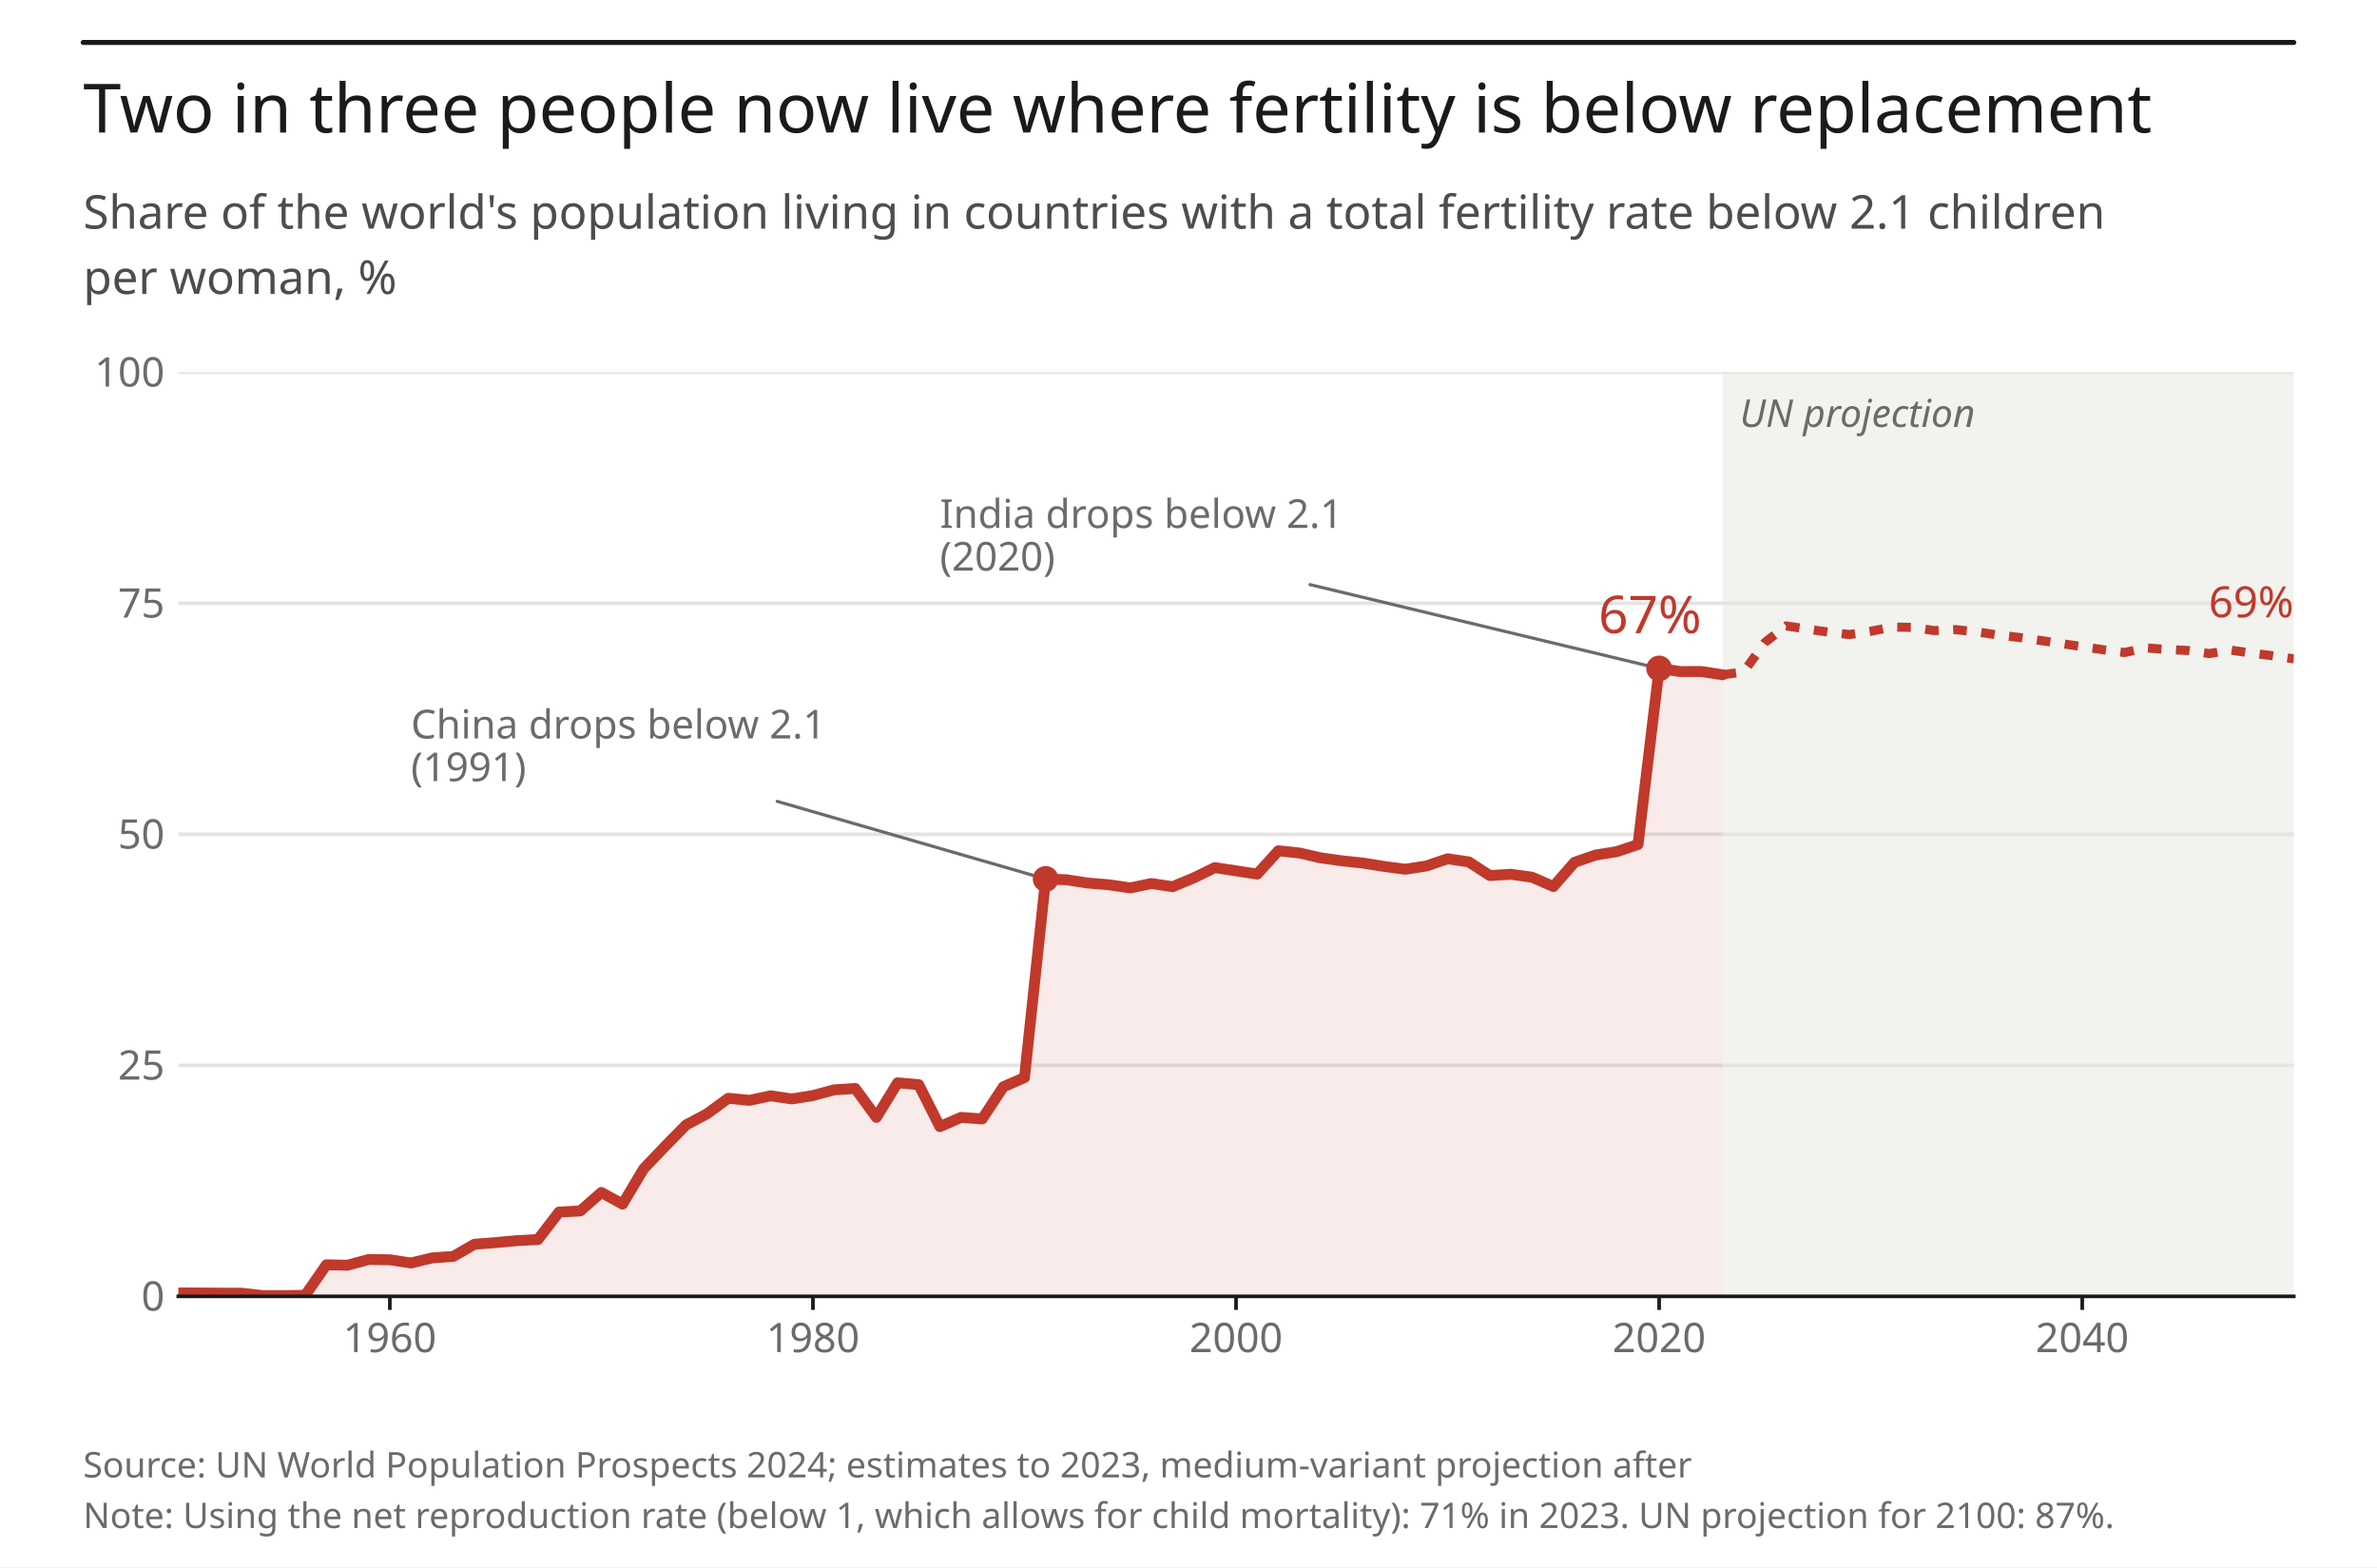
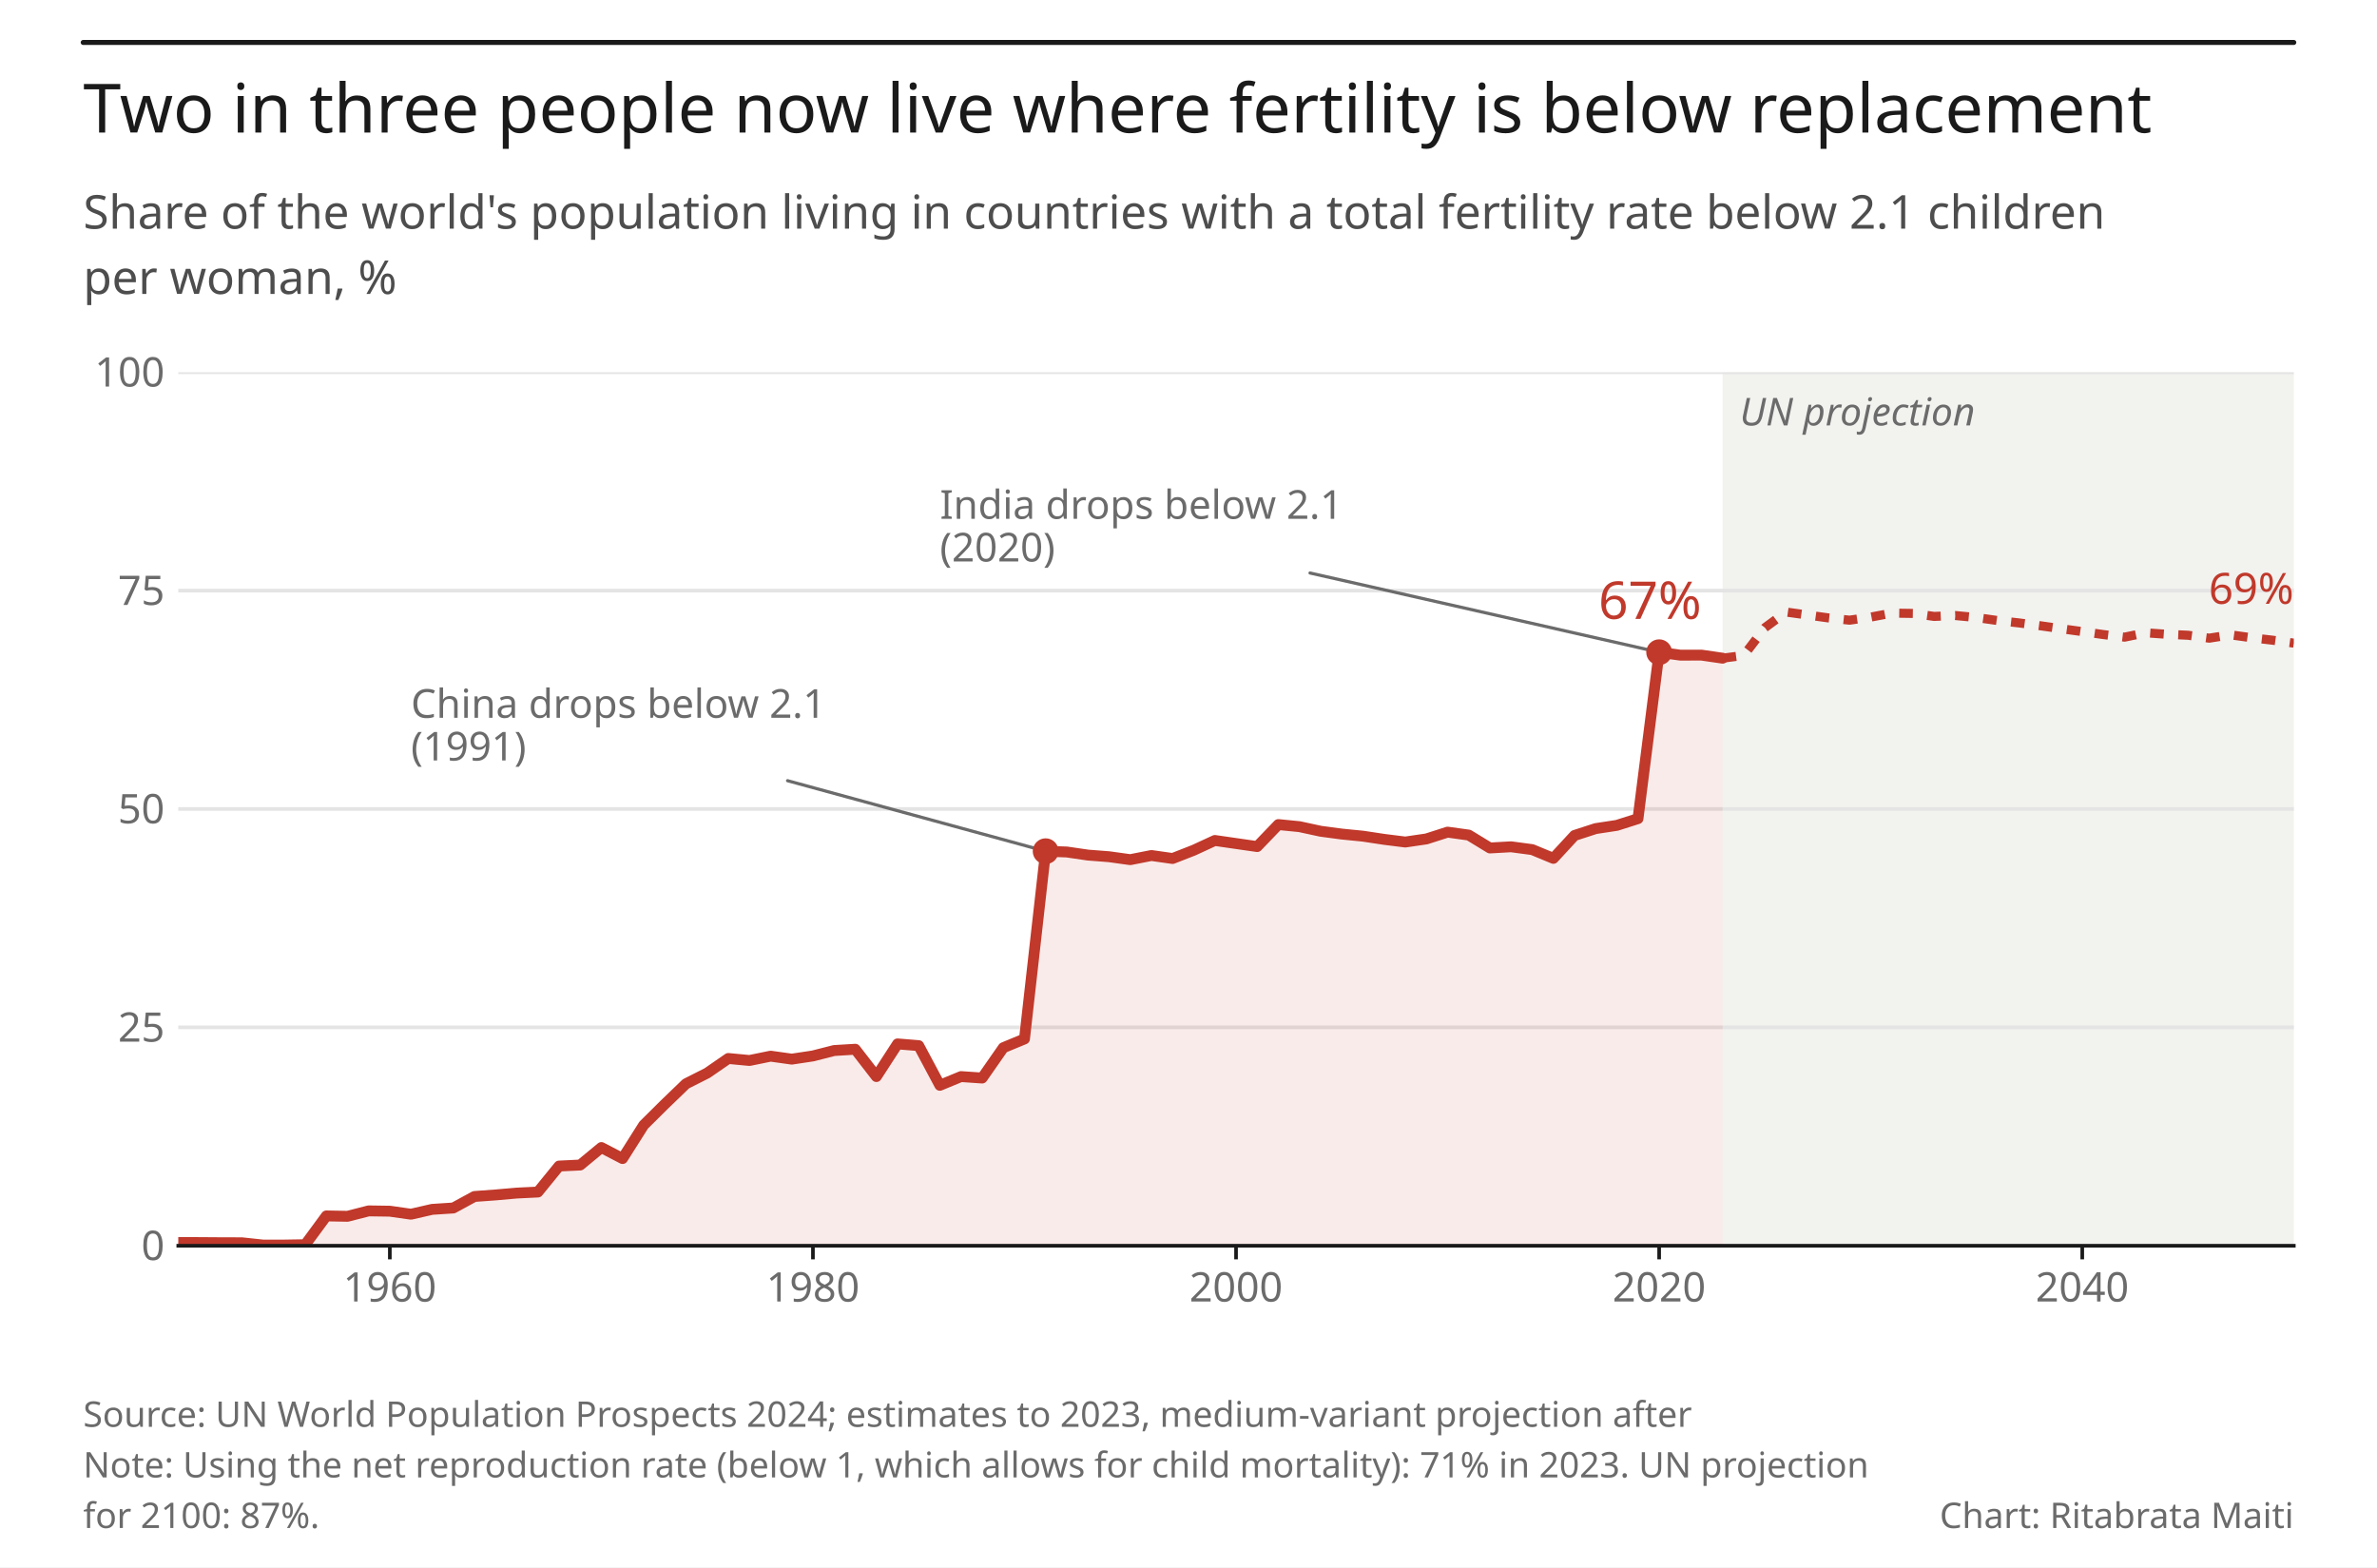
<svg xmlns="http://www.w3.org/2000/svg" xmlns:xlink="http://www.w3.org/1999/xlink" width="524.16pt" height="345.6pt" viewBox="0 0 524.16 345.6" version="1.1">
  <defs>
    <style type="text/css">*{stroke-linejoin: round; stroke-linecap: butt}</style>
  </defs>
  <g id="figure_1">
    <g id="patch_1">
      <path d="M 0 345.6  L 524.16 345.6  L 524.16 0  L 0 0  z " style="fill: #ffffff" />
    </g>
    <g id="axes_1">
      <g id="patch_2">
-         <path d="M 39.312 285.84  L 505.814 285.84  L 505.814 82.08  L 39.312 82.08  z " style="fill: #ffffff" />
+         <path d="M 39.312 274.68  L 505.814 274.68  L 505.814 82.08  L 39.312 82.08  z " style="fill: #ffffff" />
      </g>
      <g id="patch_3">
-         <path d="M 379.859 285.84  L 505.814 285.84  L 505.814 82.08  L 379.859 82.08  z " clip-path="url(#p729c99f57f)" style="fill: #f2f2ef" />
+         <path d="M 379.859 274.68  L 505.814 274.68  L 505.814 82.08  L 379.859 82.08  z " clip-path="url(#p5e3fa547a9)" style="fill: #f2f2ef" />
      </g>
      <g id="matplotlib.axis_1">
        <g id="xtick_1">
          <g id="line2d_1">
            <defs>
-               <path id="m4d956969b8" d="M 0 0  L 0 3  " style="stroke: #1a1a1a; stroke-width: 0.8" />
+               <path id="maf1aabb50c" d="M 0 0  L 0 3  " style="stroke: #1a1a1a; stroke-width: 0.8" />
            </defs>
            <g>
-               <use xlink:href="#m4d956969b8" x="85.962" y="285.84" style="fill: #1a1a1a; stroke: #1a1a1a; stroke-width: 0.8" />
+               <use xlink:href="#maf1aabb50c" x="85.962" y="274.68" style="fill: #1a1a1a; stroke: #1a1a1a; stroke-width: 0.8" />
            </g>
          </g>
          <g id="text_1">
-             <text style="font-size: 9px; font-family: 'Franklin Gothic Book'; text-anchor: middle; fill: #6b6b6b" x="85.962" y="298.142" transform="rotate(-0 85.96224 298.1418)">1960</text>
+             <text style="font-size: 9px; font-family: 'Franklin Gothic Book'; text-anchor: middle; fill: #6b6b6b" x="85.962" y="286.982" transform="rotate(-0 85.96224 286.9818)">1960</text>
          </g>
        </g>
        <g id="xtick_2">
          <g id="line2d_2">
            <g>
-               <use xlink:href="#m4d956969b8" x="179.263" y="285.84" style="fill: #1a1a1a; stroke: #1a1a1a; stroke-width: 0.8" />
+               <use xlink:href="#maf1aabb50c" x="179.263" y="274.68" style="fill: #1a1a1a; stroke: #1a1a1a; stroke-width: 0.8" />
            </g>
          </g>
          <g id="text_2">
-             <text style="font-size: 9px; font-family: 'Franklin Gothic Book'; text-anchor: middle; fill: #6b6b6b" x="179.263" y="298.142" transform="rotate(-0 179.2627 298.1418)">1980</text>
+             <text style="font-size: 9px; font-family: 'Franklin Gothic Book'; text-anchor: middle; fill: #6b6b6b" x="179.263" y="286.982" transform="rotate(-0 179.2627 286.9818)">1980</text>
          </g>
        </g>
        <g id="xtick_3">
          <g id="line2d_3">
            <g>
-               <use xlink:href="#m4d956969b8" x="272.563" y="285.84" style="fill: #1a1a1a; stroke: #1a1a1a; stroke-width: 0.8" />
+               <use xlink:href="#maf1aabb50c" x="272.563" y="274.68" style="fill: #1a1a1a; stroke: #1a1a1a; stroke-width: 0.8" />
            </g>
          </g>
          <g id="text_3">
-             <text style="font-size: 9px; font-family: 'Franklin Gothic Book'; text-anchor: middle; fill: #6b6b6b" x="272.563" y="298.142" transform="rotate(-0 272.5632 298.1418)">2000</text>
+             <text style="font-size: 9px; font-family: 'Franklin Gothic Book'; text-anchor: middle; fill: #6b6b6b" x="272.563" y="286.982" transform="rotate(-0 272.5632 286.9818)">2000</text>
          </g>
        </g>
        <g id="xtick_4">
          <g id="line2d_4">
            <g>
-               <use xlink:href="#m4d956969b8" x="365.864" y="285.84" style="fill: #1a1a1a; stroke: #1a1a1a; stroke-width: 0.8" />
+               <use xlink:href="#maf1aabb50c" x="365.864" y="274.68" style="fill: #1a1a1a; stroke: #1a1a1a; stroke-width: 0.8" />
            </g>
          </g>
          <g id="text_4">
-             <text style="font-size: 9px; font-family: 'Franklin Gothic Book'; text-anchor: middle; fill: #6b6b6b" x="365.864" y="298.142" transform="rotate(-0 365.8637 298.1418)">2020</text>
+             <text style="font-size: 9px; font-family: 'Franklin Gothic Book'; text-anchor: middle; fill: #6b6b6b" x="365.864" y="286.982" transform="rotate(-0 365.8637 286.9818)">2020</text>
          </g>
        </g>
        <g id="xtick_5">
          <g id="line2d_5">
            <g>
-               <use xlink:href="#m4d956969b8" x="459.164" y="285.84" style="fill: #1a1a1a; stroke: #1a1a1a; stroke-width: 0.8" />
+               <use xlink:href="#maf1aabb50c" x="459.164" y="274.68" style="fill: #1a1a1a; stroke: #1a1a1a; stroke-width: 0.8" />
            </g>
          </g>
          <g id="text_5">
-             <text style="font-size: 9px; font-family: 'Franklin Gothic Book'; text-anchor: middle; fill: #6b6b6b" x="459.164" y="298.142" transform="rotate(-0 459.1642 298.1418)">2040</text>
+             <text style="font-size: 9px; font-family: 'Franklin Gothic Book'; text-anchor: middle; fill: #6b6b6b" x="459.164" y="286.982" transform="rotate(-0 459.1642 286.9818)">2040</text>
          </g>
        </g>
      </g>
      <g id="matplotlib.axis_2">
        <g id="ytick_1">
          <g id="line2d_6">
-             <path d="M 39.312 285.84  L 505.814 285.84  " clip-path="url(#p729c99f57f)" style="fill: none; stroke: #e4e4e4; stroke-width: 0.8; stroke-linecap: round" />
+             <path d="M 39.312 274.68  L 505.814 274.68  " clip-path="url(#p5e3fa547a9)" style="fill: none; stroke: #e4e4e4; stroke-width: 0.8; stroke-linecap: round" />
          </g>
          <g id="line2d_7" />
          <g id="text_6">
-             <text style="font-size: 9px; font-family: 'Franklin Gothic Book'; text-anchor: end; fill: #6b6b6b" x="36.312" y="288.991" transform="rotate(-0 36.312 288.9909)">0</text>
+             <text style="font-size: 9px; font-family: 'Franklin Gothic Book'; text-anchor: end; fill: #6b6b6b" x="36.312" y="277.831" transform="rotate(-0 36.312 277.8309)">0</text>
          </g>
        </g>
        <g id="ytick_2">
          <g id="line2d_8">
-             <path d="M 39.312 234.9  L 505.814 234.9  " clip-path="url(#p729c99f57f)" style="fill: none; stroke: #e4e4e4; stroke-width: 0.8; stroke-linecap: round" />
+             <path d="M 39.312 226.53  L 505.814 226.53  " clip-path="url(#p5e3fa547a9)" style="fill: none; stroke: #e4e4e4; stroke-width: 0.8; stroke-linecap: round" />
          </g>
          <g id="line2d_9" />
          <g id="text_7">
-             <text style="font-size: 9px; font-family: 'Franklin Gothic Book'; text-anchor: end; fill: #6b6b6b" x="36.312" y="238.051" transform="rotate(-0 36.312 238.0509)">25</text>
+             <text style="font-size: 9px; font-family: 'Franklin Gothic Book'; text-anchor: end; fill: #6b6b6b" x="36.312" y="229.681" transform="rotate(-0 36.312 229.6809)">25</text>
          </g>
        </g>
        <g id="ytick_3">
          <g id="line2d_10">
-             <path d="M 39.312 183.96  L 505.814 183.96  " clip-path="url(#p729c99f57f)" style="fill: none; stroke: #e4e4e4; stroke-width: 0.8; stroke-linecap: round" />
+             <path d="M 39.312 178.38  L 505.814 178.38  " clip-path="url(#p5e3fa547a9)" style="fill: none; stroke: #e4e4e4; stroke-width: 0.8; stroke-linecap: round" />
          </g>
          <g id="line2d_11" />
          <g id="text_8">
-             <text style="font-size: 9px; font-family: 'Franklin Gothic Book'; text-anchor: end; fill: #6b6b6b" x="36.312" y="187.111" transform="rotate(-0 36.312 187.1109)">50</text>
+             <text style="font-size: 9px; font-family: 'Franklin Gothic Book'; text-anchor: end; fill: #6b6b6b" x="36.312" y="181.531" transform="rotate(-0 36.312 181.5309)">50</text>
          </g>
        </g>
        <g id="ytick_4">
          <g id="line2d_12">
-             <path d="M 39.312 133.02  L 505.814 133.02  " clip-path="url(#p729c99f57f)" style="fill: none; stroke: #e4e4e4; stroke-width: 0.8; stroke-linecap: round" />
+             <path d="M 39.312 130.23  L 505.814 130.23  " clip-path="url(#p5e3fa547a9)" style="fill: none; stroke: #e4e4e4; stroke-width: 0.8; stroke-linecap: round" />
          </g>
          <g id="line2d_13" />
          <g id="text_9">
-             <text style="font-size: 9px; font-family: 'Franklin Gothic Book'; text-anchor: end; fill: #6b6b6b" x="36.312" y="136.171" transform="rotate(-0 36.312 136.1709)">75</text>
+             <text style="font-size: 9px; font-family: 'Franklin Gothic Book'; text-anchor: end; fill: #6b6b6b" x="36.312" y="133.381" transform="rotate(-0 36.312 133.3809)">75</text>
          </g>
        </g>
        <g id="ytick_5">
          <g id="line2d_14">
-             <path d="M 39.312 82.08  L 505.814 82.08  " clip-path="url(#p729c99f57f)" style="fill: none; stroke: #e4e4e4; stroke-width: 0.8; stroke-linecap: round" />
+             <path d="M 39.312 82.08  L 505.814 82.08  " clip-path="url(#p5e3fa547a9)" style="fill: none; stroke: #e4e4e4; stroke-width: 0.8; stroke-linecap: round" />
          </g>
          <g id="line2d_15" />
          <g id="text_10">
            <text style="font-size: 9px; font-family: 'Franklin Gothic Book'; text-anchor: end; fill: #6b6b6b" x="36.312" y="85.231" transform="rotate(-0 36.312 85.23088)">100</text>
          </g>
        </g>
      </g>
      <g id="FillBetweenPolyCollection_1">
        <defs>
-           <path id="mdaa9559638" d="M 39.312 -59.76  L 39.312 -60.508  L 43.977 -60.501  L 48.642 -60.465  L 53.307 -60.453  L 57.972 -59.923  L 62.637 -59.921  L 67.302 -60.005  L 71.967 -66.717  L 76.632 -66.627  L 81.297 -67.892  L 85.962 -67.82  L 90.627 -67.115  L 95.292 -68.246  L 99.957 -68.567  L 104.622 -71.25  L 109.287 -71.611  L 113.952 -72.049  L 118.617 -72.291  L 123.282 -78.351  L 127.947 -78.59  L 132.612 -82.669  L 137.278 -80.1  L 141.943 -87.9  L 146.608 -92.792  L 151.273 -97.546  L 155.938 -100.037  L 160.603 -103.443  L 165.268 -102.976  L 169.933 -103.984  L 174.598 -103.291  L 179.263 -104.036  L 183.928 -105.297  L 188.593 -105.599  L 193.258 -99.225  L 197.923 -106.843  L 202.588 -106.439  L 207.253 -97.184  L 211.918 -99.22  L 216.583 -98.883  L 221.248 -105.962  L 225.913 -108.003  L 230.578 -151.79  L 235.243 -151.612  L 239.908 -150.889  L 244.573 -150.508  L 249.238 -149.821  L 253.903 -150.793  L 258.568 -150.091  L 263.233 -152.022  L 267.898 -154.299  L 272.563 -153.586  L 277.228 -152.874  L 281.893 -158.007  L 286.558 -157.518  L 291.223 -156.449  L 295.888 -155.793  L 300.553 -155.301  L 305.218 -154.554  L 309.883 -153.937  L 314.548 -154.66  L 319.213 -156.243  L 323.878 -155.557  L 328.543 -152.548  L 333.209 -152.825  L 337.874 -152.166  L 342.539 -150.124  L 347.204 -155.467  L 351.869 -157.07  L 356.534 -157.822  L 361.199 -159.392  L 365.864 -198.208  L 370.529 -197.528  L 375.194 -197.536  L 379.859 -196.82  L 379.859 -59.76  L 379.859 -59.76  L 375.194 -59.76  L 370.529 -59.76  L 365.864 -59.76  L 361.199 -59.76  L 356.534 -59.76  L 351.869 -59.76  L 347.204 -59.76  L 342.539 -59.76  L 337.874 -59.76  L 333.209 -59.76  L 328.543 -59.76  L 323.878 -59.76  L 319.213 -59.76  L 314.548 -59.76  L 309.883 -59.76  L 305.218 -59.76  L 300.553 -59.76  L 295.888 -59.76  L 291.223 -59.76  L 286.558 -59.76  L 281.893 -59.76  L 277.228 -59.76  L 272.563 -59.76  L 267.898 -59.76  L 263.233 -59.76  L 258.568 -59.76  L 253.903 -59.76  L 249.238 -59.76  L 244.573 -59.76  L 239.908 -59.76  L 235.243 -59.76  L 230.578 -59.76  L 225.913 -59.76  L 221.248 -59.76  L 216.583 -59.76  L 211.918 -59.76  L 207.253 -59.76  L 202.588 -59.76  L 197.923 -59.76  L 193.258 -59.76  L 188.593 -59.76  L 183.928 -59.76  L 179.263 -59.76  L 174.598 -59.76  L 169.933 -59.76  L 165.268 -59.76  L 160.603 -59.76  L 155.938 -59.76  L 151.273 -59.76  L 146.608 -59.76  L 141.943 -59.76  L 137.278 -59.76  L 132.612 -59.76  L 127.947 -59.76  L 123.282 -59.76  L 118.617 -59.76  L 113.952 -59.76  L 109.287 -59.76  L 104.622 -59.76  L 99.957 -59.76  L 95.292 -59.76  L 90.627 -59.76  L 85.962 -59.76  L 81.297 -59.76  L 76.632 -59.76  L 71.967 -59.76  L 67.302 -59.76  L 62.637 -59.76  L 57.972 -59.76  L 53.307 -59.76  L 48.642 -59.76  L 43.977 -59.76  L 39.312 -59.76  z " />
+           <path id="m9eb4742bdf" d="M 39.312 -70.92  L 39.312 -71.627  L 43.977 -71.62  L 48.642 -71.586  L 53.307 -71.575  L 57.972 -71.074  L 62.637 -71.072  L 67.302 -71.151  L 71.967 -77.496  L 76.632 -77.411  L 81.297 -78.607  L 85.962 -78.538  L 90.627 -77.873  L 95.292 -78.941  L 99.957 -79.245  L 104.622 -81.781  L 109.287 -82.122  L 113.952 -82.536  L 118.617 -82.764  L 123.282 -88.493  L 127.947 -88.719  L 132.612 -92.574  L 137.278 -90.146  L 141.943 -97.519  L 146.608 -102.143  L 151.273 -106.637  L 155.938 -108.991  L 160.603 -112.211  L 165.268 -111.769  L 169.933 -112.721  L 174.598 -112.067  L 179.263 -112.771  L 183.928 -113.963  L 188.593 -114.248  L 193.258 -108.223  L 197.923 -115.424  L 202.588 -115.042  L 207.253 -106.294  L 211.918 -108.219  L 216.583 -107.9  L 221.248 -114.591  L 225.913 -116.52  L 230.578 -157.91  L 235.243 -157.741  L 239.908 -157.058  L 244.573 -156.697  L 249.238 -156.048  L 253.903 -156.967  L 258.568 -156.303  L 263.233 -158.128  L 267.898 -160.281  L 272.563 -159.607  L 277.228 -158.934  L 281.893 -163.786  L 286.558 -163.324  L 291.223 -162.314  L 295.888 -161.693  L 300.553 -161.228  L 305.218 -160.522  L 309.883 -159.938  L 314.548 -160.622  L 319.213 -162.118  L 323.878 -161.471  L 328.543 -158.626  L 333.209 -158.888  L 337.874 -158.265  L 342.539 -156.334  L 347.204 -161.385  L 351.869 -162.9  L 356.534 -163.611  L 361.199 -165.095  L 365.864 -201.785  L 370.529 -201.143  L 375.194 -201.15  L 379.859 -200.473  L 379.859 -70.92  L 379.859 -70.92  L 375.194 -70.92  L 370.529 -70.92  L 365.864 -70.92  L 361.199 -70.92  L 356.534 -70.92  L 351.869 -70.92  L 347.204 -70.92  L 342.539 -70.92  L 337.874 -70.92  L 333.209 -70.92  L 328.543 -70.92  L 323.878 -70.92  L 319.213 -70.92  L 314.548 -70.92  L 309.883 -70.92  L 305.218 -70.92  L 300.553 -70.92  L 295.888 -70.92  L 291.223 -70.92  L 286.558 -70.92  L 281.893 -70.92  L 277.228 -70.92  L 272.563 -70.92  L 267.898 -70.92  L 263.233 -70.92  L 258.568 -70.92  L 253.903 -70.92  L 249.238 -70.92  L 244.573 -70.92  L 239.908 -70.92  L 235.243 -70.92  L 230.578 -70.92  L 225.913 -70.92  L 221.248 -70.92  L 216.583 -70.92  L 211.918 -70.92  L 207.253 -70.92  L 202.588 -70.92  L 197.923 -70.92  L 193.258 -70.92  L 188.593 -70.92  L 183.928 -70.92  L 179.263 -70.92  L 174.598 -70.92  L 169.933 -70.92  L 165.268 -70.92  L 160.603 -70.92  L 155.938 -70.92  L 151.273 -70.92  L 146.608 -70.92  L 141.943 -70.92  L 137.278 -70.92  L 132.612 -70.92  L 127.947 -70.92  L 123.282 -70.92  L 118.617 -70.92  L 113.952 -70.92  L 109.287 -70.92  L 104.622 -70.92  L 99.957 -70.92  L 95.292 -70.92  L 90.627 -70.92  L 85.962 -70.92  L 81.297 -70.92  L 76.632 -70.92  L 71.967 -70.92  L 67.302 -70.92  L 62.637 -70.92  L 57.972 -70.92  L 53.307 -70.92  L 48.642 -70.92  L 43.977 -70.92  L 39.312 -70.92  z " />
        </defs>
-         <g clip-path="url(#p729c99f57f)">
-           <use xlink:href="#mdaa9559638" x="0" y="345.6" style="fill: #c0392b; fill-opacity: 0.1" />
+         <g clip-path="url(#p5e3fa547a9)">
+           <use xlink:href="#m9eb4742bdf" x="0" y="345.6" style="fill: #c0392b; fill-opacity: 0.1" />
        </g>
      </g>
      <g id="line2d_16">
-         <path d="M 39.312 285.092  L 43.977 285.099  L 48.642 285.135  L 53.307 285.147  L 57.972 285.677  L 62.637 285.679  L 67.302 285.595  L 71.967 278.883  L 76.632 278.973  L 81.297 277.708  L 85.962 277.78  L 90.627 278.485  L 95.292 277.354  L 99.957 277.033  L 104.622 274.35  L 109.287 273.989  L 113.952 273.551  L 118.617 273.309  L 123.282 267.249  L 127.947 267.01  L 132.612 262.931  L 137.278 265.5  L 141.943 257.7  L 146.608 252.808  L 151.273 248.054  L 155.938 245.563  L 160.603 242.157  L 165.268 242.624  L 169.933 241.616  L 174.598 242.309  L 179.263 241.564  L 183.928 240.303  L 188.593 240.001  L 193.258 246.375  L 197.923 238.757  L 202.588 239.161  L 207.253 248.416  L 211.918 246.38  L 216.583 246.717  L 221.248 239.638  L 225.913 237.597  L 230.578 193.81  L 235.243 193.988  L 239.908 194.711  L 244.573 195.092  L 249.238 195.779  L 253.903 194.807  L 258.568 195.509  L 263.233 193.578  L 267.898 191.301  L 272.563 192.014  L 277.228 192.726  L 281.893 187.593  L 286.558 188.082  L 291.223 189.151  L 295.888 189.807  L 300.553 190.299  L 305.218 191.046  L 309.883 191.663  L 314.548 190.94  L 319.213 189.357  L 323.878 190.043  L 328.543 193.052  L 333.209 192.775  L 337.874 193.434  L 342.539 195.476  L 347.204 190.133  L 351.869 188.53  L 356.534 187.778  L 361.199 186.208  L 365.864 147.392  L 370.529 148.072  L 375.194 148.064  L 379.859 148.78  " clip-path="url(#p729c99f57f)" style="fill: none; stroke: #c0392b; stroke-width: 2.4; stroke-linecap: round" />
+         <path d="M 39.312 273.973  L 43.977 273.98  L 48.642 274.014  L 53.307 274.025  L 57.972 274.526  L 62.637 274.528  L 67.302 274.449  L 71.967 268.104  L 76.632 268.189  L 81.297 266.993  L 85.962 267.062  L 90.627 267.727  L 95.292 266.659  L 99.957 266.355  L 104.622 263.819  L 109.287 263.478  L 113.952 263.064  L 118.617 262.836  L 123.282 257.107  L 127.947 256.881  L 132.612 253.026  L 137.278 255.454  L 141.943 248.081  L 146.608 243.457  L 151.273 238.963  L 155.938 236.609  L 160.603 233.389  L 165.268 233.831  L 169.933 232.879  L 174.598 233.533  L 179.263 232.829  L 183.928 231.637  L 188.593 231.352  L 193.258 237.377  L 197.923 230.176  L 202.588 230.558  L 207.253 239.306  L 211.918 237.381  L 216.583 237.7  L 221.248 231.009  L 225.913 229.08  L 230.578 187.69  L 235.243 187.859  L 239.908 188.542  L 244.573 188.903  L 249.238 189.552  L 253.903 188.633  L 258.568 189.297  L 263.233 187.472  L 267.898 185.319  L 272.563 185.993  L 277.228 186.666  L 281.893 181.814  L 286.558 182.276  L 291.223 183.286  L 295.888 183.907  L 300.553 184.372  L 305.218 185.078  L 309.883 185.662  L 314.548 184.978  L 319.213 183.482  L 323.878 184.129  L 328.543 186.974  L 333.209 186.712  L 337.874 187.335  L 342.539 189.266  L 347.204 184.215  L 351.869 182.7  L 356.534 181.989  L 361.199 180.505  L 365.864 143.815  L 370.529 144.457  L 375.194 144.45  L 379.859 145.127  " clip-path="url(#p5e3fa547a9)" style="fill: none; stroke: #c0392b; stroke-width: 2.4; stroke-linecap: round" />
      </g>
      <g id="line2d_17">
-         <path d="M 379.859 148.78  L 384.524 148.135  L 389.189 141.659  L 393.854 138.015  L 398.519 138.698  L 403.184 139.386  L 407.849 139.913  L 412.514 139.197  L 417.179 138.263  L 421.844 138.339  L 426.509 139.039  L 431.174 138.829  L 435.839 139.302  L 440.504 140  L 445.169 140.545  L 449.834 141.203  L 454.499 141.899  L 459.164 142.575  L 463.829 143.27  L 468.494 143.872  L 473.159 142.851  L 477.824 143.206  L 482.489 143.429  L 487.154 144.112  L 491.819 143.329  L 496.484 144.009  L 501.149 144.586  L 505.814 145.268  " clip-path="url(#p729c99f57f)" style="fill: none; stroke-dasharray: 3,3.2; stroke-dashoffset: 0; stroke: #c0392b; stroke-width: 2" />
+         <path d="M 379.859 145.127  L 384.524 144.518  L 389.189 138.396  L 393.854 134.951  L 398.519 135.597  L 403.184 136.247  L 407.849 136.746  L 412.514 136.068  L 417.179 135.186  L 421.844 135.258  L 426.509 135.919  L 431.174 135.721  L 435.839 136.168  L 440.504 136.827  L 445.169 137.343  L 449.834 137.965  L 454.499 138.623  L 459.164 139.262  L 463.829 139.919  L 468.494 140.487  L 473.159 139.522  L 477.824 139.858  L 482.489 140.069  L 487.154 140.714  L 491.819 139.974  L 496.484 140.617  L 501.149 141.163  L 505.814 141.807  " clip-path="url(#p5e3fa547a9)" style="fill: none; stroke-dasharray: 3,3.2; stroke-dashoffset: 0; stroke: #c0392b; stroke-width: 2" />
      </g>
      <g id="patch_4">
-         <path d="M 39.312 285.84  L 505.814 285.84  " style="fill: none; stroke: #1a1a1a; stroke-width: 0.8; stroke-linejoin: miter; stroke-linecap: square" />
+         <path d="M 39.312 274.68  L 505.814 274.68  " style="fill: none; stroke: #1a1a1a; stroke-width: 0.8; stroke-linejoin: miter; stroke-linecap: square" />
      </g>
      <g id="text_11">
-         <text style="font-style: italic; font-size: 8.5px; font-family: 'Franklin Gothic Book'; text-anchor: start; fill: #6b6b6b" x="383.637" y="94.144" transform="rotate(-0 383.6374 94.14446)">UN projection</text>
+         <text style="font-style: italic; font-size: 8.5px; font-family: 'Franklin Gothic Book'; text-anchor: start; fill: #6b6b6b" x="383.637" y="93.81" transform="rotate(-0 383.6374 93.80966)">UN projection</text>
      </g>
      <g id="patch_5">
-         <path d="M 171.379 176.697  Q 200.019 184.976 228.659 193.255  " style="fill: none; stroke: #6b6b6b; stroke-width: 0.7; stroke-linecap: round" />
+         <path d="M 173.668 172.14  Q 201.159 179.652 228.65 187.164  " style="fill: none; stroke: #6b6b6b; stroke-width: 0.7; stroke-linecap: round" />
      </g>
      <g id="text_12">
-         <text style="font-size: 8.8px; font-family: 'Franklin Gothic Book'; fill: #6b6b6b" transform="translate(90.62726 162.8213)">China drops below 2.1</text>
-         <text style="font-size: 8.8px; font-family: 'Franklin Gothic Book'; fill: #6b6b6b" transform="translate(90.62726 172.2358)">(1991)</text>
+         <text style="font-size: 8.8px; font-family: 'Franklin Gothic Book'; fill: #6b6b6b" transform="translate(90.62726 158.2642)">China drops below 2.1</text>
+         <text style="font-size: 8.8px; font-family: 'Franklin Gothic Book'; fill: #6b6b6b" transform="translate(90.62726 167.6787)">(1991)</text>
      </g>
      <g id="patch_6">
-         <path d="M 288.878 128.906  Q 326.4 137.916 363.923 146.926  " style="fill: none; stroke: #6b6b6b; stroke-width: 0.7; stroke-linecap: round" />
+         <path d="M 288.878 126.341  Q 326.396 134.857 363.914 143.373  " style="fill: none; stroke: #6b6b6b; stroke-width: 0.7; stroke-linecap: round" />
      </g>
      <g id="text_13">
-         <text style="font-size: 8.8px; font-family: 'Franklin Gothic Book'; fill: #6b6b6b" transform="translate(207.2529 116.4039)">India drops below 2.1</text>
-         <text style="font-size: 8.8px; font-family: 'Franklin Gothic Book'; fill: #6b6b6b" transform="translate(207.2529 125.8184)">(2020)</text>
+         <text style="font-size: 8.8px; font-family: 'Franklin Gothic Book'; fill: #6b6b6b" transform="translate(207.2529 114.3891)">India drops below 2.1</text>
+         <text style="font-size: 8.8px; font-family: 'Franklin Gothic Book'; fill: #6b6b6b" transform="translate(207.2529 123.8036)">(2020)</text>
      </g>
      <g id="text_14">
-         <text style="font-size: 11.5px; font-family: 'Franklin Gothic Demi'; text-anchor: end; fill: #c0392b" x="375.194" y="139.611" transform="rotate(-0 375.1937 139.6109)">67%</text>
+         <text style="font-size: 11.5px; font-family: 'Franklin Gothic Demi'; text-anchor: end; fill: #c0392b" x="375.194" y="136.46" transform="rotate(-0 375.1937 136.4599)">67%</text>
      </g>
      <g id="text_15">
-         <text style="font-size: 9.5px; font-family: 'Franklin Gothic Book'; text-anchor: end; fill: #c0392b" x="505.814" y="136.099" transform="rotate(-0 505.8144 136.0987)">69%</text>
+         <text style="font-size: 9.5px; font-family: 'Franklin Gothic Book'; text-anchor: end; fill: #c0392b" x="505.814" y="133.14" transform="rotate(-0 505.8144 133.14)">69%</text>
      </g>
      <g id="PathCollection_1">
        <defs>
-           <path id="m8cf5428856" d="M 0 2.345  C 0.622 2.345 1.219 2.098 1.658 1.658  C 2.098 1.219 2.345 0.622 2.345 0  C 2.345 -0.622 2.098 -1.219 1.658 -1.658  C 1.219 -2.098 0.622 -2.345 0 -2.345  C -0.622 -2.345 -1.219 -2.098 -1.658 -1.658  C -2.098 -1.219 -2.345 -0.622 -2.345 0  C -2.345 0.622 -2.098 1.219 -1.658 1.658  C -1.219 2.098 -0.622 2.345 0 2.345  z " style="stroke: #c0392b" />
+           <path id="mb4b036389f" d="M 0 2.345  C 0.622 2.345 1.219 2.098 1.658 1.658  C 2.098 1.219 2.345 0.622 2.345 0  C 2.345 -0.622 2.098 -1.219 1.658 -1.658  C 1.219 -2.098 0.622 -2.345 0 -2.345  C -0.622 -2.345 -1.219 -2.098 -1.658 -1.658  C -2.098 -1.219 -2.345 -0.622 -2.345 0  C -2.345 0.622 -2.098 1.219 -1.658 1.658  C -1.219 2.098 -0.622 2.345 0 2.345  z " style="stroke: #c0392b" />
        </defs>
-         <g clip-path="url(#p729c99f57f)">
-           <use xlink:href="#m8cf5428856" x="230.578" y="193.81" style="fill: #c0392b; stroke: #c0392b" />
+         <g clip-path="url(#p5e3fa547a9)">
+           <use xlink:href="#mb4b036389f" x="230.578" y="187.69" style="fill: #c0392b; stroke: #c0392b" />
        </g>
      </g>
      <g id="PathCollection_2">
-         <g clip-path="url(#p729c99f57f)">
-           <use xlink:href="#m8cf5428856" x="365.864" y="147.392" style="fill: #c0392b; stroke: #c0392b" />
+         <g clip-path="url(#p5e3fa547a9)">
+           <use xlink:href="#mb4b036389f" x="365.864" y="143.815" style="fill: #c0392b; stroke: #c0392b" />
        </g>
      </g>
    </g>
    <g id="line2d_18">
      <path d="M 18.346 9.36  L 505.814 9.36  " style="fill: none; stroke: #1a1a1a; stroke-width: 1.1; stroke-linecap: round" />
    </g>
    <g id="text_16">
      <text style="font-size: 15px; font-family: 'Franklin Gothic Demi'; text-anchor: start; fill: #1a1a1a" x="18.346" y="29.223" transform="rotate(-0 18.3456 29.22293)">Two in three people now live where fertility is below replacement</text>
    </g>
    <g id="text_17">
      <text style="font-size: 10.3px; font-family: 'Franklin Gothic Book'; text-anchor: start; fill: #4d4d4d" x="18.346" y="50.412" transform="rotate(-0 18.3456 50.41201)">Share of the world's population living in countries with a total fertility rate below 2.1 children</text>
    </g>
    <g id="text_18">
      <text style="font-size: 10.3px; font-family: 'Franklin Gothic Book'; text-anchor: start; fill: #4d4d4d" x="18.346" y="64.812" transform="rotate(-0 18.3456 64.81201)">per woman, %</text>
    </g>
    <g id="text_19">
-       <text style="font-size: 7.8px; font-family: 'Franklin Gothic Book'; text-anchor: start; fill: #6b6b6b" x="18.346" y="336.918" transform="rotate(-0 18.3456 336.9185)">Note: Using the net reproduction rate (below 1, which allows for child mortality): 71% in 2023. UN projection for 2100: 87%.</text>
+       <text style="font-size: 7.8px; font-family: 'Franklin Gothic Book'; text-anchor: start; fill: #6b6b6b" x="18.346" y="336.918" transform="rotate(-0 18.3456 336.9185)">for 2100: 87%.</text>
    </g>
    <g id="text_20">
-       <text style="font-size: 7.8px; font-family: 'Franklin Gothic Book'; text-anchor: start; fill: #6b6b6b" x="18.346" y="325.758" transform="rotate(-0 18.3456 325.7585)">Source: UN World Population Prospects 2024; estimates to 2023, medium-variant projection after</text>
+       <text style="font-size: 7.8px; font-family: 'Franklin Gothic Book'; text-anchor: start; fill: #6b6b6b" x="18.346" y="325.758" transform="rotate(-0 18.3456 325.7585)">Note: Using the net reproduction rate (below 1, which allows for child mortality): 71% in 2023. UN projection</text>
+     </g>
+     <g id="text_21">
+       <text style="font-size: 7.8px; font-family: 'Franklin Gothic Book'; text-anchor: start; fill: #6b6b6b" x="18.346" y="314.598" transform="rotate(-0 18.3456 314.5985)">Source: UN World Population Prospects 2024; estimates to 2023, medium-variant projection after</text>
+     </g>
+     <g id="text_22">
+       <text style="font-size: 7.8px; font-family: 'Franklin Gothic Book'; text-anchor: end; fill: #6b6b6b" x="505.814" y="336.918" transform="rotate(-0 505.8144 336.9185)">Chart: Ritabrata Maiti</text>
    </g>
  </g>
  <defs>
-     <clipPath id="p729c99f57f">
-       <rect x="39.312" y="82.08" width="466.502" height="203.76" />
+     <clipPath id="p5e3fa547a9">
+       <rect x="39.312" y="82.08" width="466.502" height="192.6" />
    </clipPath>
  </defs>
</svg>
